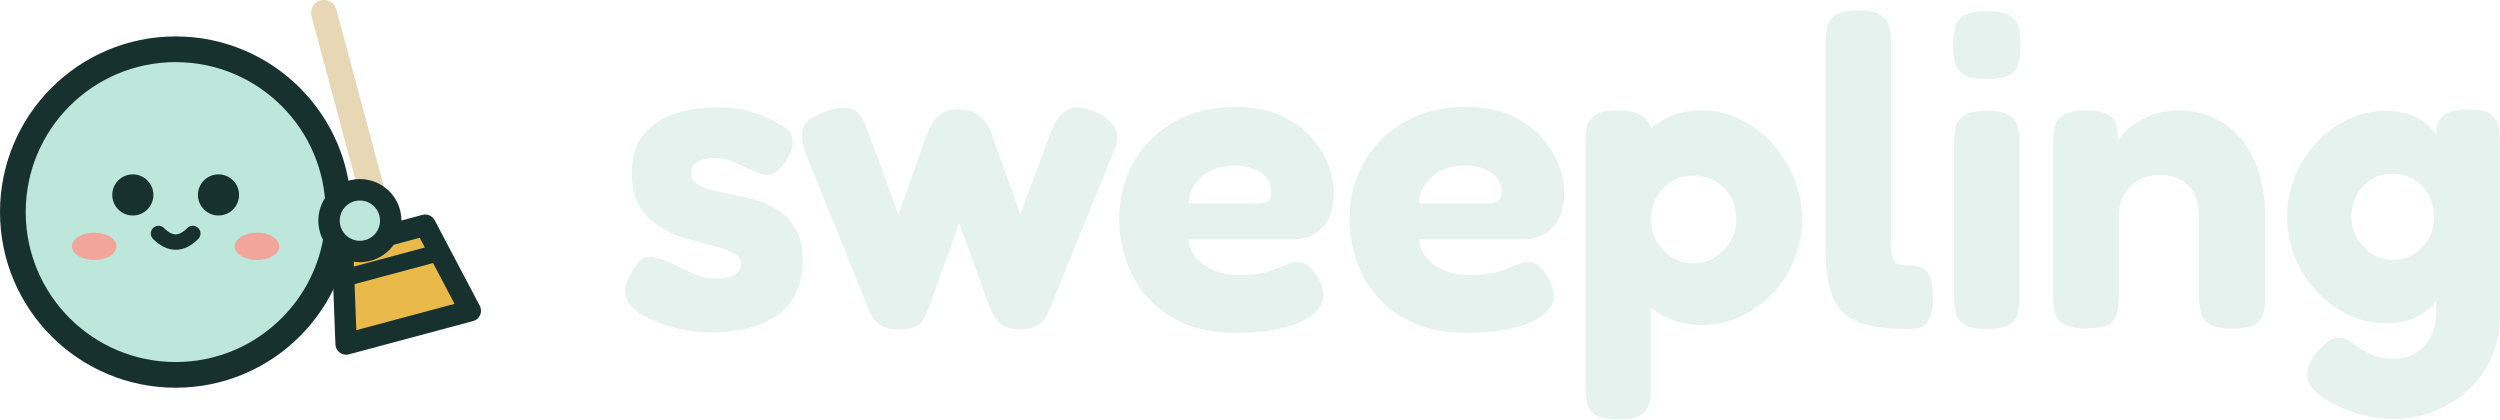
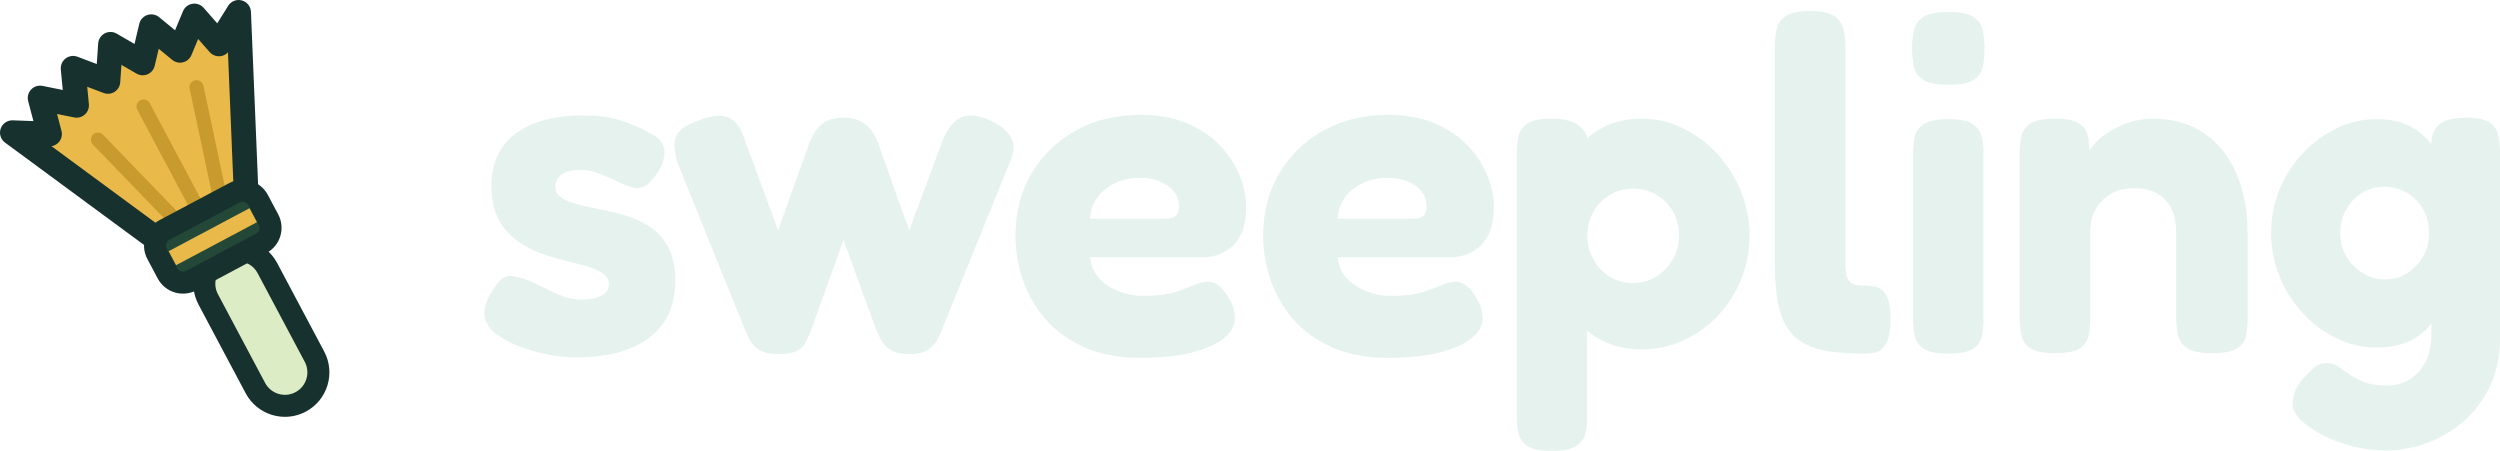
- <svg xmlns="http://www.w3.org/2000/svg" width="571.926" height="95.95" viewBox="0 0 571.926 95.95" role="img" aria-label="Sweepling">
+ <svg xmlns="http://www.w3.org/2000/svg" width="531.981" height="95.95" viewBox="0 0 531.981 95.95" role="img" aria-label="Sweepling">
  <g transform="translate(0 74.35)">
-     <g transform="translate(-12.741 -100.322) scale(1.96021)">
-       <g transform="translate(50 36) rotate(-15)">
-         <line x1="0" y1="-22" x2="0" y2="5" stroke="#E7D7B5" stroke-width="3" stroke-linecap="round" />
-         <path d="M-5 5H5L7.5 16H-7.5Z" fill="#E9B949" stroke="#17312E" stroke-width="2.5" stroke-linejoin="round" />
-         <line x1="-5.5" y1="8.5" x2="5.5" y2="8.5" stroke="#17312E" stroke-width="2" />
+     <g transform="translate(-3.509 -88.791) scale(1.62932)">
+       <g transform="translate(29 38) rotate(-28) scale(1.15)">
+         <rect x="-3.8" y="4" width="7.6" height="19" rx="3.8" fill="#DCECC4" stroke="#17312E" stroke-width="2.5" />
+         <path d="M-5.5 -0.5L-14.554 -19.371L-10.892 -17.251L-9.922 -21.369L-6.653 -18.683L-5.028 -22.59L-2.237 -19.409L0 -23L2.237 -19.409L5.028 -22.59L6.653 -18.683L9.922 -21.369L10.892 -17.251L14.554 -19.371L5.5 -0.5Z" fill="#E9B949" stroke="#17312E" stroke-width="2.8" stroke-linejoin="round" />
+         <path d="M-2.205 0.31L-6.34 -14.109" stroke="#C99A2E" stroke-width="1.6" stroke-linecap="round" />
+         <path d="M0 0L0 -15" stroke="#C99A2E" stroke-width="1.6" stroke-linecap="round" />
+         <path d="M2.205 0.31L6.34 -14.109" stroke="#C99A2E" stroke-width="1.6" stroke-linecap="round" />
+         <rect x="-6.5" y="-1.5" width="13" height="6.5" rx="2" fill="#244838" stroke="#17312E" stroke-width="2.5" />
+         <path d="M-5.2 1.75H5.2" stroke="#E9B949" stroke-width="1.8" />
      </g>
-       <circle cx="27" cy="38" r="19" fill="#BDE7DA" stroke="#17312E" stroke-width="3" />
-       <circle cx="22" cy="36" r="2.4" fill="#17312E" />
-       <circle cx="32" cy="36" r="2.4" fill="#17312E" />
-       <path d="M25 40.5Q27 42.5 29 40.5" fill="none" stroke="#17312E" stroke-width="1.8" stroke-linecap="round" />
-       <ellipse cx="17.5" cy="42" rx="2.6" ry="1.6" fill="#F2A69B" />
-       <ellipse cx="36.5" cy="42" rx="2.6" ry="1.6" fill="#F2A69B" />
-       <circle cx="48.5" cy="39" r="3.6" fill="#BDE7DA" stroke="#17312E" stroke-width="2.5" />
    </g>
-     <path d="M162.426 1.7Q159.726 1.7 156.576 1.1Q153.426 0.5 150.426 -0.65Q147.426 -1.8 145.426 -3.35Q143.426 -4.9 143.126 -6.9Q142.926 -7.9 143.176 -9.05Q143.426 -10.2 144.126 -11.45Q144.826 -12.7 145.826 -14.1Q146.626 -15.2 147.626 -15.5Q148.626 -15.8 149.926 -15.4Q151.526 -15.1 153.176 -14.35Q154.826 -13.6 156.476 -12.75Q158.126 -11.9 159.926 -11.25Q161.726 -10.6 163.626 -10.6Q166.426 -10.6 167.976 -11.45Q169.526 -12.3 169.526 -13.8Q169.526 -14.9 168.876 -15.6Q168.226 -16.3 167.076 -16.85Q165.926 -17.4 164.426 -17.8Q162.926 -18.2 161.176 -18.65Q159.426 -19.1 157.626 -19.6Q155.126 -20.3 152.826 -21.4Q150.526 -22.5 148.626 -24.25Q146.726 -26 145.626 -28.55Q144.526 -31.1 144.526 -34.8Q144.526 -39.7 146.826 -43Q149.126 -46.3 153.526 -48.05Q157.926 -49.8 164.226 -49.8Q166.026 -49.8 167.826 -49.6Q169.626 -49.4 171.376 -48.9Q173.126 -48.4 174.826 -47.7Q176.526 -47 178.226 -46Q181.226 -44.6 181.326 -42.2Q181.426 -39.8 179.626 -37.3Q178.526 -35.6 177.326 -34.85Q176.126 -34.1 174.826 -34.4Q173.226 -34.8 171.376 -35.7Q169.526 -36.6 167.476 -37.4Q165.426 -38.2 163.426 -38.2Q161.726 -38.2 160.526 -37.75Q159.326 -37.3 158.726 -36.55Q158.126 -35.8 158.126 -34.8Q158.126 -33.5 158.876 -32.75Q159.626 -32 160.926 -31.5Q162.226 -31 163.926 -30.6Q165.626 -30.2 167.626 -29.8Q170.326 -29.3 173.176 -28.45Q176.026 -27.6 178.376 -26Q180.726 -24.4 182.176 -21.7Q183.626 -19 183.626 -14.6Q183.626 -6.7 178.126 -2.5Q172.626 1.7 162.426 1.7Z M205.526 1Q202.826 1 201.376 0Q199.926 -1 199.276 -2.4Q198.626 -3.8 198.226 -4.8L184.126 -39.7Q183.426 -42.1 183.476 -43.75Q183.526 -45.4 184.676 -46.55Q185.826 -47.7 188.326 -48.6Q192.126 -50.2 194.526 -49.5Q196.926 -48.8 198.126 -45.4L205.526 -25.3L212.126 -43.8Q212.526 -44.8 213.226 -46.05Q213.926 -47.3 215.376 -48.3Q216.826 -49.3 219.326 -49.3Q222.026 -49.3 223.526 -48.3Q225.026 -47.3 225.776 -46Q226.526 -44.7 226.826 -43.8L233.426 -25.3L240.426 -44.2Q241.826 -47.9 244.126 -49.2Q246.426 -50.5 250.226 -48.9Q253.726 -47.4 255.026 -45.2Q256.326 -43 254.726 -39.6L240.626 -4.8Q240.226 -3.7 239.526 -2.3Q238.826 -0.9 237.426 0.05Q236.026 1 233.526 1Q230.926 1 229.526 0.15Q228.126 -0.7 227.376 -2.1Q226.626 -3.5 226.126 -4.9L219.426 -23.3L212.826 -4.9Q212.126 -3.1 211.526 -1.75Q210.926 -0.4 209.576 0.3Q208.226 1 205.526 1Z M282.626 1.8Q275.626 1.8 270.576 -0.5Q265.526 -2.8 262.326 -6.55Q259.126 -10.3 257.576 -14.9Q256.026 -19.5 256.026 -24.1Q256.026 -31.6 259.426 -37.4Q262.826 -43.2 268.826 -46.55Q274.826 -49.9 282.626 -49.9Q288.426 -49.9 292.676 -48.05Q296.926 -46.2 299.676 -43.25Q302.426 -40.3 303.776 -36.9Q305.126 -33.5 305.126 -30.4Q305.126 -24.9 302.476 -22.25Q299.826 -19.6 295.726 -19.6H271.926Q272.126 -17 273.776 -15.2Q275.426 -13.4 277.926 -12.4Q280.426 -11.4 283.226 -11.4Q285.626 -11.4 287.426 -11.65Q289.226 -11.9 290.526 -12.35Q291.826 -12.8 292.926 -13.25Q294.026 -13.7 294.876 -14Q295.726 -14.3 296.526 -14.4Q298.026 -14.5 299.276 -13.55Q300.526 -12.6 301.526 -10.7Q302.226 -9.6 302.476 -8.6Q302.726 -7.6 302.726 -6.6Q302.726 -4.2 300.276 -2.3Q297.826 -0.4 293.376 0.7Q288.926 1.8 282.626 1.8ZM271.926 -27.8H287.726Q289.326 -27.8 290.076 -28.35Q290.826 -28.9 290.826 -30.5Q290.826 -32.3 289.726 -33.65Q288.626 -35 286.776 -35.75Q284.926 -36.5 282.526 -36.5Q279.426 -36.5 277.026 -35.3Q274.626 -34.1 273.276 -32.1Q271.926 -30.1 271.926 -27.8Z M335.326 1.8Q328.326 1.8 323.276 -0.5Q318.226 -2.8 315.026 -6.55Q311.826 -10.3 310.276 -14.9Q308.726 -19.5 308.726 -24.1Q308.726 -31.6 312.126 -37.4Q315.526 -43.2 321.526 -46.55Q327.526 -49.9 335.326 -49.9Q341.126 -49.9 345.376 -48.05Q349.626 -46.2 352.376 -43.25Q355.126 -40.3 356.476 -36.9Q357.826 -33.5 357.826 -30.4Q357.826 -24.9 355.176 -22.25Q352.526 -19.6 348.426 -19.6H324.626Q324.826 -17 326.476 -15.2Q328.126 -13.4 330.626 -12.4Q333.126 -11.4 335.926 -11.4Q338.326 -11.4 340.126 -11.65Q341.926 -11.9 343.226 -12.35Q344.526 -12.8 345.626 -13.25Q346.726 -13.7 347.576 -14Q348.426 -14.3 349.226 -14.4Q350.726 -14.5 351.976 -13.55Q353.226 -12.6 354.226 -10.7Q354.926 -9.6 355.176 -8.6Q355.426 -7.6 355.426 -6.6Q355.426 -4.2 352.976 -2.3Q350.526 -0.4 346.076 0.7Q341.626 1.8 335.326 1.8ZM324.626 -27.8H340.426Q342.026 -27.8 342.776 -28.35Q343.526 -28.9 343.526 -30.5Q343.526 -32.3 342.426 -33.65Q341.326 -35 339.476 -35.75Q337.626 -36.5 335.226 -36.5Q332.126 -36.5 329.726 -35.3Q327.326 -34.1 325.976 -32.1Q324.626 -30.1 324.626 -27.8Z M389.426 0Q384.526 0 380.776 -1.95Q377.026 -3.9 374.576 -7.25Q372.126 -10.6 370.876 -15Q369.626 -19.4 369.726 -24.5Q369.726 -29.4 371.026 -33.85Q372.326 -38.3 374.776 -41.75Q377.226 -45.2 380.876 -47.15Q384.526 -49.1 389.426 -49.1Q393.826 -49.1 397.976 -47.1Q402.126 -45.1 405.326 -41.65Q408.526 -38.2 410.376 -33.7Q412.226 -29.2 412.226 -24.2Q412.226 -19.2 410.376 -14.75Q408.526 -10.3 405.326 -7Q402.126 -3.7 398.026 -1.85Q393.926 0 389.426 0ZM370.126 21.6Q366.526 21.6 364.976 20.55Q363.426 19.5 363.076 17.85Q362.726 16.2 362.726 14.3V-41.6Q362.726 -43.6 363.026 -45.25Q363.326 -46.9 364.876 -48Q366.426 -49.1 370.026 -49.1Q373.126 -49.1 374.976 -48.2Q376.826 -47.3 377.626 -45.4V14.2Q377.726 16.1 377.326 17.8Q376.926 19.5 375.376 20.55Q373.826 21.6 370.126 21.6ZM387.326 -14.1Q390.126 -14.1 392.326 -15.45Q394.526 -16.8 395.876 -19.1Q397.226 -21.4 397.226 -24.2Q397.226 -27.1 395.926 -29.35Q394.626 -31.6 392.426 -32.9Q390.226 -34.2 387.426 -34.2Q384.726 -34.2 382.476 -32.85Q380.226 -31.5 378.976 -29.25Q377.726 -27 377.726 -24.2Q377.726 -21.4 379.026 -19.1Q380.326 -16.8 382.526 -15.45Q384.726 -14.1 387.326 -14.1Z M436.626 0.9Q432.526 0.9 429.376 0.45Q426.226 0 423.976 -1.2Q421.726 -2.4 420.326 -4.5Q418.926 -6.6 418.276 -9.95Q417.626 -13.3 417.626 -18.2V-64.4Q417.626 -66.4 417.976 -68.1Q418.326 -69.8 419.926 -70.9Q421.526 -72 425.126 -72Q428.726 -72 430.276 -70.9Q431.826 -69.8 432.226 -68.1Q432.626 -66.4 432.626 -64.4V-18.9Q432.626 -17.3 432.776 -16.25Q432.926 -15.2 433.376 -14.6Q433.826 -14 434.626 -13.8Q435.426 -13.6 436.726 -13.6Q437.926 -13.6 439.176 -13.3Q440.426 -13 441.326 -11.5Q442.226 -10 442.226 -6.5Q442.226 -2.9 441.326 -1.3Q440.426 0.3 439.176 0.6Q437.926 0.9 436.626 0.9Z M454.526 0.9Q450.826 0.9 449.276 -0.15Q447.726 -1.2 447.376 -2.95Q447.026 -4.7 447.026 -6.6V-41.5Q447.026 -43.5 447.376 -45.2Q447.726 -46.9 449.326 -47.95Q450.926 -49 454.626 -49Q458.226 -49 459.776 -47.9Q461.326 -46.8 461.676 -45.1Q462.026 -43.4 462.026 -41.3V-6.5Q462.026 -4.6 461.676 -2.85Q461.326 -1.1 459.776 -0.1Q458.226 0.9 454.526 0.9ZM454.526 -56.3Q450.726 -56.3 449.126 -57.4Q447.526 -58.5 447.176 -60.3Q446.826 -62.1 446.826 -64.1Q446.826 -66.2 447.226 -67.95Q447.626 -69.7 449.226 -70.75Q450.826 -71.8 454.626 -71.8Q458.326 -71.8 459.926 -70.7Q461.526 -69.6 461.876 -67.8Q462.226 -66 462.226 -64Q462.226 -62 461.876 -60.2Q461.526 -58.4 459.926 -57.35Q458.326 -56.3 454.526 -56.3Z M477.226 0.8Q473.526 0.8 471.976 -0.25Q470.426 -1.3 470.076 -3.05Q469.726 -4.8 469.726 -6.7V-41.9Q469.726 -43.8 470.126 -45.45Q470.526 -47.1 472.076 -48.1Q473.626 -49.1 477.326 -49.1Q480.526 -49.1 482.026 -48.25Q483.526 -47.4 483.976 -46.2Q484.426 -45 484.426 -43.95Q484.426 -42.9 484.626 -42.5L484.026 -40.6Q484.226 -42.1 485.576 -43.65Q486.926 -45.2 488.976 -46.45Q491.026 -47.7 493.376 -48.4Q495.726 -49.1 498.026 -49.1Q502.826 -49.1 506.576 -47.35Q510.326 -45.6 512.926 -42.3Q515.526 -39 516.876 -34.55Q518.226 -30.1 518.226 -24.8V-6.6Q518.226 -4.7 517.876 -2.95Q517.526 -1.2 515.976 -0.2Q514.426 0.8 510.726 0.8Q506.926 0.8 505.376 -0.25Q503.826 -1.3 503.426 -3.05Q503.026 -4.8 503.026 -6.7V-24.8Q503.026 -27.8 502.026 -29.9Q501.026 -32 499.026 -33.15Q497.026 -34.3 494.126 -34.3Q491.226 -34.3 489.126 -33.1Q487.026 -31.9 485.876 -29.8Q484.726 -27.7 484.726 -24.8V-6.6Q484.726 -4.7 484.376 -2.95Q484.026 -1.2 482.476 -0.2Q480.926 0.8 477.226 0.8Z M547.526 21.5Q544.026 21.5 540.526 20.6Q537.026 19.7 534.126 18.2Q531.226 16.7 529.526 15Q527.826 13.3 527.826 11.6Q527.826 10 528.426 8.65Q529.026 7.3 530.226 6Q531.626 4.5 532.626 3.7Q533.626 2.9 535.026 2.9Q536.426 2.9 537.526 3.65Q538.626 4.4 539.876 5.3Q541.126 6.2 543.026 6.95Q544.926 7.7 547.826 7.7Q549.926 7.7 551.626 6.95Q553.326 6.2 554.626 4.75Q555.926 3.3 556.626 1.35Q557.326 -0.6 557.326 -3V-44.4Q557.626 -47 559.376 -48.15Q561.126 -49.3 564.726 -49.3Q568.326 -49.3 569.776 -48.25Q571.226 -47.2 571.576 -45.5Q571.926 -43.8 571.926 -41.9V-2.4Q571.926 3.3 569.826 7.75Q567.726 12.2 564.226 15.25Q560.726 18.3 556.426 19.9Q552.126 21.5 547.526 21.5ZM545.726 -0.4Q541.226 -0.4 537.176 -2.35Q533.126 -4.3 529.976 -7.7Q526.826 -11.1 525.026 -15.5Q523.226 -19.9 523.226 -24.8Q523.226 -29.7 525.026 -34.05Q526.826 -38.4 529.976 -41.75Q533.126 -45.1 537.176 -47.05Q541.226 -49 545.726 -49Q550.126 -49 553.226 -47.25Q556.326 -45.5 558.276 -42.25Q560.226 -39 561.126 -34.55Q562.026 -30.1 562.026 -24.6Q562.026 -17.2 560.426 -11.75Q558.826 -6.3 555.226 -3.35Q551.626 -0.4 545.726 -0.4ZM547.526 -14.9Q550.126 -14.9 552.226 -16.25Q554.326 -17.6 555.576 -19.8Q556.826 -22 556.826 -24.8Q556.826 -27.6 555.576 -29.8Q554.326 -32 552.176 -33.3Q550.026 -34.6 547.326 -34.6Q544.626 -34.6 542.526 -33.3Q540.426 -32 539.176 -29.75Q537.926 -27.5 537.926 -24.7Q537.926 -22 539.226 -19.8Q540.526 -17.6 542.676 -16.25Q544.826 -14.9 547.526 -14.9Z" fill="#E6F2EE" />
+     <path d="M122.481 1.7Q119.781 1.7 116.631 1.1Q113.481 0.5 110.481 -0.65Q107.481 -1.8 105.481 -3.35Q103.481 -4.9 103.181 -6.9Q102.981 -7.9 103.231 -9.05Q103.481 -10.2 104.181 -11.45Q104.881 -12.7 105.881 -14.1Q106.681 -15.2 107.681 -15.5Q108.681 -15.8 109.981 -15.4Q111.581 -15.1 113.231 -14.35Q114.881 -13.6 116.531 -12.75Q118.181 -11.9 119.981 -11.25Q121.781 -10.6 123.681 -10.6Q126.481 -10.6 128.031 -11.45Q129.581 -12.3 129.581 -13.8Q129.581 -14.9 128.931 -15.6Q128.281 -16.3 127.131 -16.85Q125.981 -17.4 124.481 -17.8Q122.981 -18.2 121.231 -18.65Q119.481 -19.1 117.681 -19.6Q115.181 -20.3 112.881 -21.4Q110.581 -22.5 108.681 -24.25Q106.781 -26 105.681 -28.55Q104.581 -31.1 104.581 -34.8Q104.581 -39.7 106.881 -43Q109.181 -46.3 113.581 -48.05Q117.981 -49.8 124.281 -49.8Q126.081 -49.8 127.881 -49.6Q129.681 -49.4 131.431 -48.9Q133.181 -48.4 134.881 -47.7Q136.581 -47 138.281 -46Q141.281 -44.6 141.381 -42.2Q141.481 -39.8 139.681 -37.3Q138.581 -35.6 137.381 -34.85Q136.181 -34.1 134.881 -34.4Q133.281 -34.8 131.431 -35.7Q129.581 -36.6 127.531 -37.4Q125.481 -38.2 123.481 -38.2Q121.781 -38.2 120.581 -37.75Q119.381 -37.3 118.781 -36.55Q118.181 -35.8 118.181 -34.8Q118.181 -33.5 118.931 -32.75Q119.681 -32 120.981 -31.5Q122.281 -31 123.981 -30.6Q125.681 -30.2 127.681 -29.8Q130.381 -29.3 133.231 -28.45Q136.081 -27.6 138.431 -26Q140.781 -24.4 142.231 -21.7Q143.681 -19 143.681 -14.6Q143.681 -6.7 138.181 -2.5Q132.681 1.7 122.481 1.7Z M165.581 1Q162.881 1 161.431 0Q159.981 -1 159.331 -2.4Q158.681 -3.8 158.281 -4.8L144.181 -39.7Q143.481 -42.1 143.531 -43.75Q143.581 -45.4 144.731 -46.55Q145.881 -47.7 148.381 -48.6Q152.181 -50.2 154.581 -49.5Q156.981 -48.8 158.181 -45.4L165.581 -25.3L172.181 -43.8Q172.581 -44.8 173.281 -46.05Q173.981 -47.3 175.431 -48.3Q176.881 -49.3 179.381 -49.3Q182.081 -49.3 183.581 -48.3Q185.081 -47.3 185.831 -46Q186.581 -44.7 186.881 -43.8L193.481 -25.3L200.481 -44.2Q201.881 -47.9 204.181 -49.2Q206.481 -50.5 210.281 -48.9Q213.781 -47.4 215.081 -45.2Q216.381 -43 214.781 -39.6L200.681 -4.8Q200.281 -3.7 199.581 -2.3Q198.881 -0.9 197.481 0.05Q196.081 1 193.581 1Q190.981 1 189.581 0.15Q188.181 -0.7 187.431 -2.1Q186.681 -3.5 186.181 -4.9L179.481 -23.3L172.881 -4.9Q172.181 -3.1 171.581 -1.75Q170.981 -0.4 169.631 0.3Q168.281 1 165.581 1Z M242.681 1.8Q235.681 1.8 230.631 -0.5Q225.581 -2.8 222.381 -6.55Q219.181 -10.3 217.631 -14.9Q216.081 -19.5 216.081 -24.1Q216.081 -31.6 219.481 -37.4Q222.881 -43.2 228.881 -46.55Q234.881 -49.9 242.681 -49.9Q248.481 -49.9 252.731 -48.05Q256.981 -46.2 259.731 -43.25Q262.481 -40.3 263.831 -36.9Q265.181 -33.5 265.181 -30.4Q265.181 -24.9 262.531 -22.25Q259.881 -19.6 255.781 -19.6H231.981Q232.181 -17 233.831 -15.2Q235.481 -13.4 237.981 -12.4Q240.481 -11.4 243.281 -11.4Q245.681 -11.4 247.481 -11.65Q249.281 -11.9 250.581 -12.35Q251.881 -12.8 252.981 -13.25Q254.081 -13.7 254.931 -14Q255.781 -14.3 256.581 -14.4Q258.081 -14.5 259.331 -13.55Q260.581 -12.6 261.581 -10.7Q262.281 -9.6 262.531 -8.6Q262.781 -7.6 262.781 -6.6Q262.781 -4.2 260.331 -2.3Q257.881 -0.4 253.431 0.7Q248.981 1.8 242.681 1.8ZM231.981 -27.8H247.781Q249.381 -27.8 250.131 -28.35Q250.881 -28.9 250.881 -30.5Q250.881 -32.3 249.781 -33.65Q248.681 -35 246.831 -35.75Q244.981 -36.5 242.581 -36.5Q239.481 -36.5 237.081 -35.3Q234.681 -34.1 233.331 -32.1Q231.981 -30.1 231.981 -27.8Z M295.381 1.8Q288.381 1.8 283.331 -0.5Q278.281 -2.8 275.081 -6.55Q271.881 -10.3 270.331 -14.9Q268.781 -19.5 268.781 -24.1Q268.781 -31.6 272.181 -37.4Q275.581 -43.2 281.581 -46.55Q287.581 -49.9 295.381 -49.9Q301.181 -49.9 305.431 -48.05Q309.681 -46.2 312.431 -43.25Q315.181 -40.3 316.531 -36.9Q317.881 -33.5 317.881 -30.4Q317.881 -24.9 315.231 -22.25Q312.581 -19.6 308.481 -19.6H284.681Q284.881 -17 286.531 -15.2Q288.181 -13.4 290.681 -12.4Q293.181 -11.4 295.981 -11.4Q298.381 -11.4 300.181 -11.65Q301.981 -11.9 303.281 -12.35Q304.581 -12.8 305.681 -13.25Q306.781 -13.7 307.631 -14Q308.481 -14.3 309.281 -14.4Q310.781 -14.5 312.031 -13.55Q313.281 -12.6 314.281 -10.7Q314.981 -9.6 315.231 -8.6Q315.481 -7.6 315.481 -6.6Q315.481 -4.2 313.031 -2.3Q310.581 -0.4 306.131 0.7Q301.681 1.8 295.381 1.8ZM284.681 -27.8H300.481Q302.081 -27.8 302.831 -28.35Q303.581 -28.9 303.581 -30.5Q303.581 -32.3 302.481 -33.65Q301.381 -35 299.531 -35.75Q297.681 -36.5 295.281 -36.5Q292.181 -36.5 289.781 -35.3Q287.381 -34.1 286.031 -32.1Q284.681 -30.1 284.681 -27.8Z M349.481 0Q344.581 0 340.831 -1.95Q337.081 -3.9 334.631 -7.25Q332.181 -10.6 330.931 -15Q329.681 -19.4 329.781 -24.5Q329.781 -29.4 331.081 -33.85Q332.381 -38.3 334.831 -41.75Q337.281 -45.2 340.931 -47.15Q344.581 -49.1 349.481 -49.1Q353.881 -49.1 358.031 -47.1Q362.181 -45.1 365.381 -41.65Q368.581 -38.2 370.431 -33.7Q372.281 -29.2 372.281 -24.2Q372.281 -19.2 370.431 -14.75Q368.581 -10.3 365.381 -7Q362.181 -3.7 358.081 -1.85Q353.981 0 349.481 0ZM330.181 21.6Q326.581 21.6 325.031 20.55Q323.481 19.5 323.131 17.85Q322.781 16.2 322.781 14.3V-41.6Q322.781 -43.6 323.081 -45.25Q323.381 -46.9 324.931 -48Q326.481 -49.1 330.081 -49.1Q333.181 -49.1 335.031 -48.2Q336.881 -47.3 337.681 -45.4V14.2Q337.781 16.1 337.381 17.8Q336.981 19.5 335.431 20.55Q333.881 21.6 330.181 21.6ZM347.381 -14.1Q350.181 -14.1 352.381 -15.45Q354.581 -16.8 355.931 -19.1Q357.281 -21.4 357.281 -24.2Q357.281 -27.1 355.981 -29.35Q354.681 -31.6 352.481 -32.9Q350.281 -34.2 347.481 -34.2Q344.781 -34.2 342.531 -32.85Q340.281 -31.5 339.031 -29.25Q337.781 -27 337.781 -24.2Q337.781 -21.4 339.081 -19.1Q340.381 -16.8 342.581 -15.45Q344.781 -14.1 347.381 -14.1Z M396.681 0.9Q392.581 0.9 389.431 0.45Q386.281 0 384.031 -1.2Q381.781 -2.4 380.381 -4.5Q378.981 -6.6 378.331 -9.95Q377.681 -13.3 377.681 -18.2V-64.4Q377.681 -66.4 378.031 -68.1Q378.381 -69.8 379.981 -70.9Q381.581 -72 385.181 -72Q388.781 -72 390.331 -70.9Q391.881 -69.8 392.281 -68.1Q392.681 -66.4 392.681 -64.4V-18.9Q392.681 -17.3 392.831 -16.25Q392.981 -15.2 393.431 -14.6Q393.881 -14 394.681 -13.8Q395.481 -13.6 396.781 -13.6Q397.981 -13.6 399.231 -13.3Q400.481 -13 401.381 -11.5Q402.281 -10 402.281 -6.5Q402.281 -2.9 401.381 -1.3Q400.481 0.3 399.231 0.6Q397.981 0.9 396.681 0.9Z M414.581 0.9Q410.881 0.9 409.331 -0.15Q407.781 -1.2 407.431 -2.95Q407.081 -4.7 407.081 -6.6V-41.5Q407.081 -43.5 407.431 -45.2Q407.781 -46.9 409.381 -47.95Q410.981 -49 414.681 -49Q418.281 -49 419.831 -47.9Q421.381 -46.8 421.731 -45.1Q422.081 -43.4 422.081 -41.3V-6.5Q422.081 -4.6 421.731 -2.85Q421.381 -1.1 419.831 -0.1Q418.281 0.9 414.581 0.9ZM414.581 -56.3Q410.781 -56.3 409.181 -57.4Q407.581 -58.5 407.231 -60.3Q406.881 -62.1 406.881 -64.1Q406.881 -66.2 407.281 -67.95Q407.681 -69.7 409.281 -70.75Q410.881 -71.8 414.681 -71.8Q418.381 -71.8 419.981 -70.7Q421.581 -69.6 421.931 -67.8Q422.281 -66 422.281 -64Q422.281 -62 421.931 -60.2Q421.581 -58.4 419.981 -57.35Q418.381 -56.3 414.581 -56.3Z M437.281 0.8Q433.581 0.8 432.031 -0.25Q430.481 -1.3 430.131 -3.05Q429.781 -4.8 429.781 -6.7V-41.9Q429.781 -43.8 430.181 -45.45Q430.581 -47.1 432.131 -48.1Q433.681 -49.1 437.381 -49.1Q440.581 -49.1 442.081 -48.25Q443.581 -47.4 444.031 -46.2Q444.481 -45 444.481 -43.95Q444.481 -42.9 444.681 -42.5L444.081 -40.6Q444.281 -42.1 445.631 -43.65Q446.981 -45.2 449.031 -46.45Q451.081 -47.7 453.431 -48.4Q455.781 -49.1 458.081 -49.1Q462.881 -49.1 466.631 -47.35Q470.381 -45.6 472.981 -42.3Q475.581 -39 476.931 -34.55Q478.281 -30.1 478.281 -24.8V-6.6Q478.281 -4.7 477.931 -2.95Q477.581 -1.2 476.031 -0.2Q474.481 0.8 470.781 0.8Q466.981 0.8 465.431 -0.25Q463.881 -1.3 463.481 -3.05Q463.081 -4.8 463.081 -6.7V-24.8Q463.081 -27.8 462.081 -29.9Q461.081 -32 459.081 -33.15Q457.081 -34.3 454.181 -34.3Q451.281 -34.3 449.181 -33.1Q447.081 -31.9 445.931 -29.8Q444.781 -27.7 444.781 -24.8V-6.6Q444.781 -4.7 444.431 -2.95Q444.081 -1.2 442.531 -0.2Q440.981 0.8 437.281 0.8Z M507.581 21.5Q504.081 21.5 500.581 20.6Q497.081 19.7 494.181 18.2Q491.281 16.7 489.581 15Q487.881 13.3 487.881 11.6Q487.881 10 488.481 8.65Q489.081 7.3 490.281 6Q491.681 4.5 492.681 3.7Q493.681 2.9 495.081 2.9Q496.481 2.9 497.581 3.65Q498.681 4.4 499.931 5.3Q501.181 6.2 503.081 6.95Q504.981 7.7 507.881 7.7Q509.981 7.7 511.681 6.95Q513.381 6.2 514.681 4.75Q515.981 3.3 516.681 1.35Q517.381 -0.6 517.381 -3V-44.4Q517.681 -47 519.431 -48.15Q521.181 -49.3 524.781 -49.3Q528.381 -49.3 529.831 -48.25Q531.281 -47.2 531.631 -45.5Q531.981 -43.8 531.981 -41.9V-2.4Q531.981 3.3 529.881 7.75Q527.781 12.2 524.281 15.25Q520.781 18.3 516.481 19.9Q512.181 21.5 507.581 21.5ZM505.781 -0.4Q501.281 -0.4 497.231 -2.35Q493.181 -4.3 490.031 -7.7Q486.881 -11.1 485.081 -15.5Q483.281 -19.9 483.281 -24.8Q483.281 -29.7 485.081 -34.05Q486.881 -38.4 490.031 -41.75Q493.181 -45.1 497.231 -47.05Q501.281 -49 505.781 -49Q510.181 -49 513.281 -47.25Q516.381 -45.5 518.331 -42.25Q520.281 -39 521.181 -34.55Q522.081 -30.1 522.081 -24.6Q522.081 -17.2 520.481 -11.75Q518.881 -6.3 515.281 -3.35Q511.681 -0.4 505.781 -0.4ZM507.581 -14.9Q510.181 -14.9 512.281 -16.25Q514.381 -17.6 515.631 -19.8Q516.881 -22 516.881 -24.8Q516.881 -27.6 515.631 -29.8Q514.381 -32 512.231 -33.3Q510.081 -34.6 507.381 -34.6Q504.681 -34.6 502.581 -33.3Q500.481 -32 499.231 -29.75Q497.981 -27.5 497.981 -24.7Q497.981 -22 499.281 -19.8Q500.581 -17.6 502.731 -16.25Q504.881 -14.9 507.581 -14.9Z" fill="#E6F2EE" />
  </g>
</svg>
